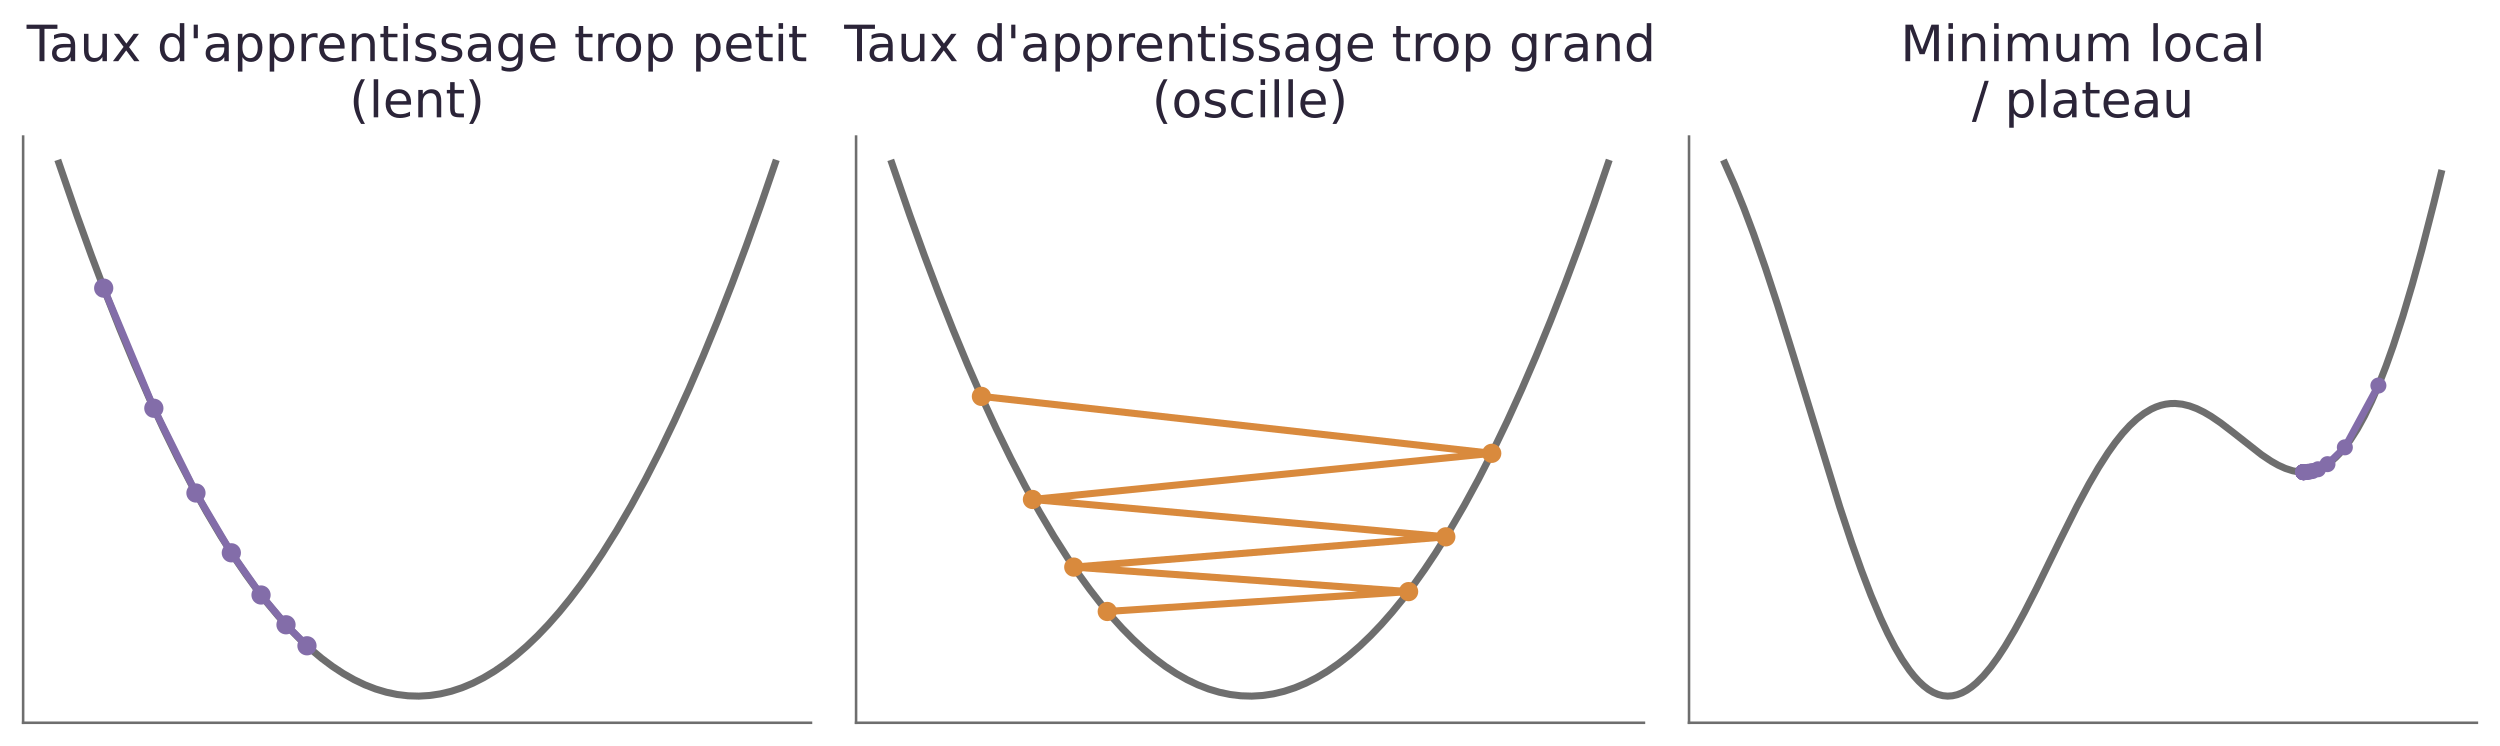
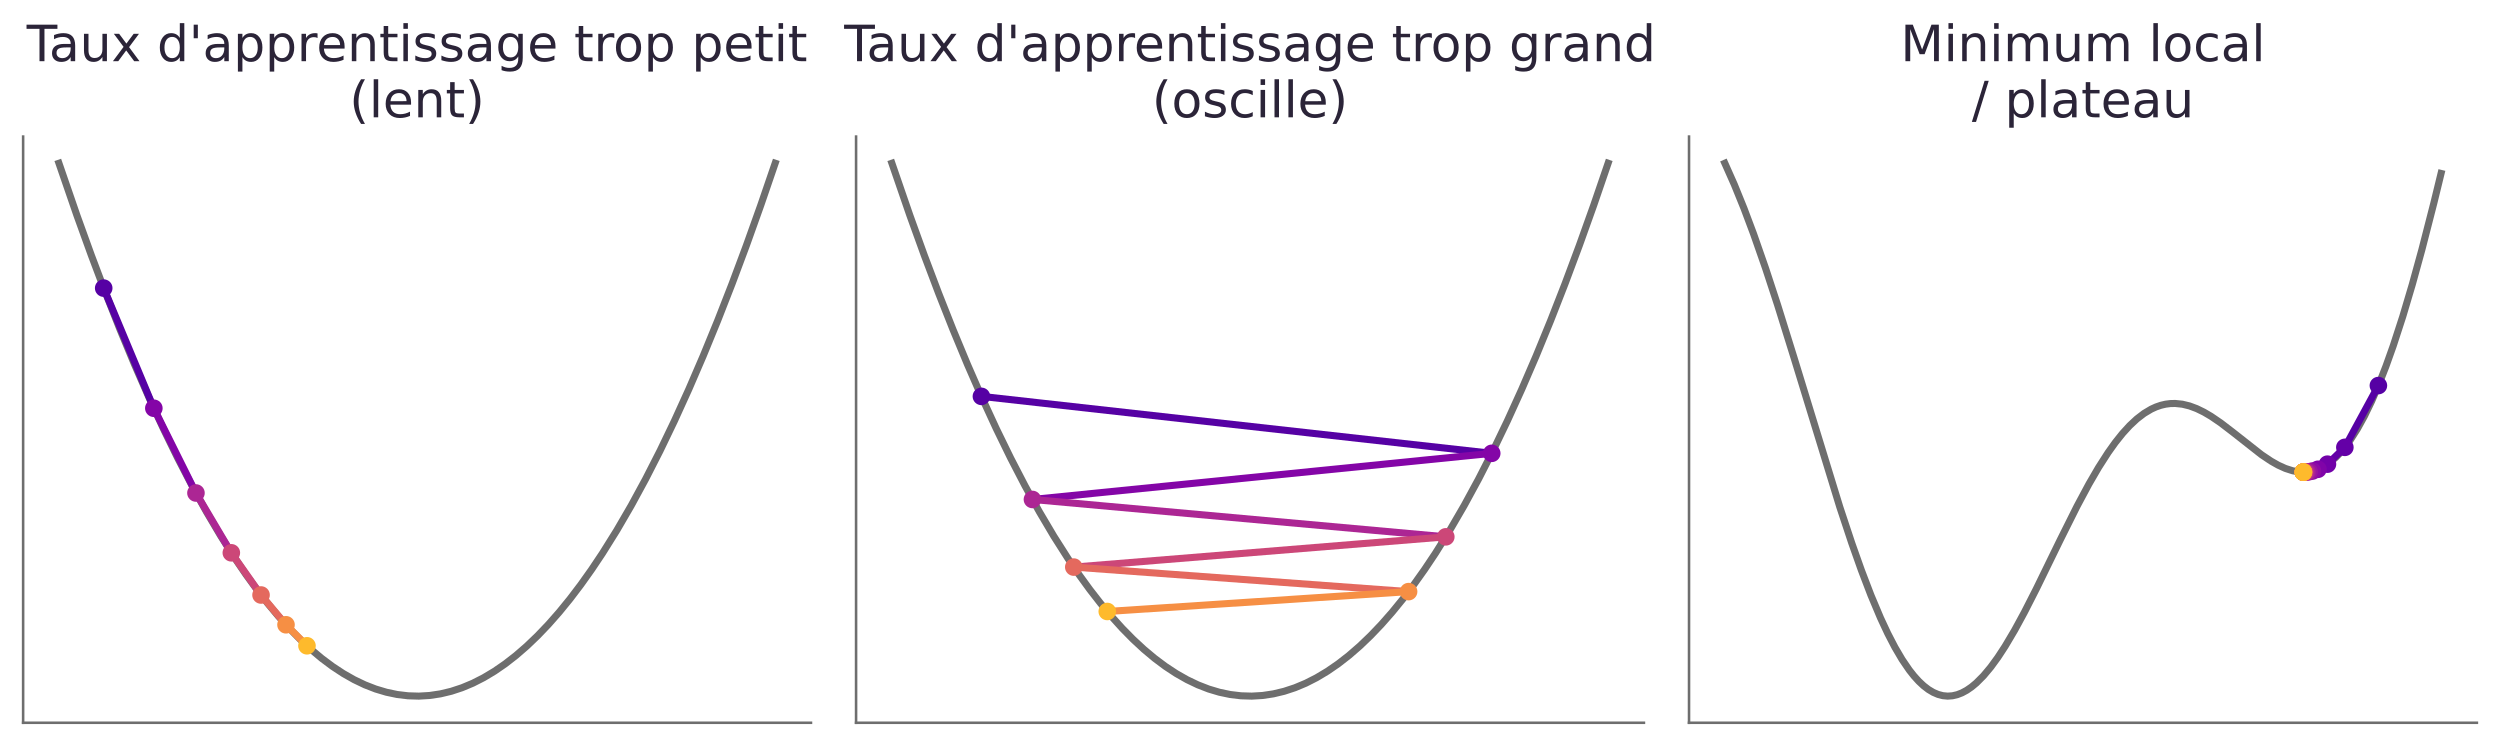
<svg xmlns="http://www.w3.org/2000/svg" xmlns:xlink="http://www.w3.org/1999/xlink" width="778.32pt" height="232.218pt" viewBox="0 0 778.32 232.218" version="1.1">
  <defs>
    <style type="text/css">*{stroke-linejoin: round; stroke-linecap: butt}</style>
  </defs>
  <g id="figure_1">
    <g id="patch_1">
      <path d="M 0 232.218  L 778.32 232.218  L 778.32 0  L 0 0  L 0 232.218  z " style="fill: none" />
    </g>
    <g id="axes_1">
      <g id="patch_2">
        <path d="M 7.2 225.018  L 252.48 225.018  L 252.48 42.522  L 7.2 42.522  L 7.2 225.018  z " style="fill: none" />
      </g>
      <g id="matplotlib.axis_1" />
      <g id="matplotlib.axis_2" />
      <g id="line2d_1">
-         <path d="M 18.349 50.817  L 23.952 67.073  L 28.434 79.474  L 32.916 91.339  L 37.398 102.667  L 41.88 113.459  L 46.362 123.715  L 50.844 133.435  L 55.326 142.618  L 59.808 151.266  L 64.29 159.377  L 68.772 166.951  L 73.254 173.99  L 76.616 178.917  L 79.977 183.542  L 83.339 187.865  L 86.7 191.887  L 90.062 195.608  L 93.423 199.026  L 96.785 202.143  L 100.146 204.959  L 103.508 207.472  L 106.87 209.684  L 110.231 211.595  L 113.593 213.204  L 116.954 214.511  L 120.316 215.516  L 123.677 216.22  L 127.039 216.622  L 130.4 216.723  L 133.762 216.522  L 137.123 216.019  L 140.485 215.215  L 143.846 214.109  L 147.208 212.701  L 150.569 210.992  L 153.931 208.981  L 157.293 206.668  L 160.654 204.054  L 164.016 201.138  L 167.377 197.92  L 170.739 194.401  L 174.1 190.58  L 177.462 186.458  L 180.823 182.034  L 184.185 177.308  L 187.546 172.28  L 192.028 165.108  L 196.51 157.399  L 200.992 149.154  L 205.475 140.373  L 209.957 131.055  L 214.439 121.202  L 218.921 110.812  L 223.403 99.885  L 227.885 88.423  L 232.367 76.424  L 236.849 63.889  L 241.331 50.817  L 241.331 50.817  " clip-path="url(#p9dd6d6a7c1)" style="fill: none; stroke: #6e6e6e; stroke-width: 2.2; stroke-linecap: square" />
+         <path d="M 18.349 50.817  L 23.952 67.073  L 28.434 79.474  L 32.916 91.339  L 37.398 102.667  L 41.88 113.459  L 46.362 123.715  L 50.844 133.435  L 55.326 142.618  L 59.808 151.266  L 64.29 159.377  L 68.772 166.951  L 73.254 173.99  L 76.616 178.917  L 79.977 183.542  L 83.339 187.865  L 86.7 191.887  L 90.062 195.608  L 93.423 199.026  L 96.785 202.143  L 100.146 204.959  L 103.508 207.472  L 106.87 209.684  L 110.231 211.595  L 113.593 213.204  L 116.954 214.511  L 120.316 215.516  L 123.677 216.22  L 127.039 216.622  L 130.4 216.723  L 133.762 216.522  L 137.123 216.019  L 140.485 215.215  L 143.846 214.109  L 147.208 212.701  L 150.569 210.992  L 153.931 208.981  L 157.293 206.668  L 160.654 204.054  L 164.016 201.138  L 167.377 197.92  L 170.739 194.401  L 174.1 190.58  L 177.462 186.458  L 180.823 182.034  L 184.185 177.308  L 187.546 172.28  L 192.028 165.108  L 196.51 157.399  L 200.992 149.154  L 205.475 140.373  L 209.957 131.055  L 214.439 121.202  L 218.921 110.812  L 223.403 99.885  L 227.885 88.423  L 232.367 76.424  L 236.849 63.889  L 241.331 50.817  L 241.331 50.817  " clip-path="url(#p90be22c184)" style="fill: none; stroke: #6e6e6e; stroke-width: 2.2; stroke-linecap: square" />
      </g>
      <g id="line2d_2">
-         <path d="M 32.285 89.702  L 47.894 127.099  L 61.006 153.485  L 72.019 172.104  L 81.27 185.241  L 89.042 194.51  L 95.569 201.051  " clip-path="url(#p9dd6d6a7c1)" style="fill: none; stroke: #836da9; stroke-width: 2.2; stroke-linecap: square" />
-         <defs>
-           <path id="m2c1626d33d" d="M 0 2.5  C 0.663 2.5 1.299 2.237 1.768 1.768  C 2.237 1.299 2.5 0.663 2.5 0  C 2.5 -0.663 2.237 -1.299 1.768 -1.768  C 1.299 -2.237 0.663 -2.5 0 -2.5  C -0.663 -2.5 -1.299 -2.237 -1.768 -1.768  C -2.237 -1.299 -2.5 -0.663 -2.5 0  C -2.5 0.663 -2.237 1.299 -1.768 1.768  C -1.299 2.237 -0.663 2.5 0 2.5  z " style="stroke: #836da9" />
-         </defs>
-         <g clip-path="url(#p9dd6d6a7c1)">
-           <use xlink:href="#m2c1626d33d" x="32.285" y="89.702" style="fill: #836da9; stroke: #836da9" />
-           <use xlink:href="#m2c1626d33d" x="47.894" y="127.099" style="fill: #836da9; stroke: #836da9" />
-           <use xlink:href="#m2c1626d33d" x="61.006" y="153.485" style="fill: #836da9; stroke: #836da9" />
-           <use xlink:href="#m2c1626d33d" x="72.019" y="172.104" style="fill: #836da9; stroke: #836da9" />
-           <use xlink:href="#m2c1626d33d" x="81.27" y="185.241" style="fill: #836da9; stroke: #836da9" />
-           <use xlink:href="#m2c1626d33d" x="89.042" y="194.51" style="fill: #836da9; stroke: #836da9" />
-           <use xlink:href="#m2c1626d33d" x="95.569" y="201.051" style="fill: #836da9; stroke: #836da9" />
-         </g>
+         <path d="M 32.285 89.702  L 47.894 127.099  " clip-path="url(#p90be22c184)" style="fill: none; stroke: #5601a4; stroke-width: 2.2; stroke-linecap: square" />
+       </g>
+       <g id="line2d_3">
+         <path d="M 47.894 127.099  L 61.006 153.485  " clip-path="url(#p90be22c184)" style="fill: none; stroke: #8405a7; stroke-width: 2.2; stroke-linecap: square" />
+       </g>
+       <g id="line2d_4">
+         <path d="M 61.006 153.485  L 72.019 172.104  " clip-path="url(#p90be22c184)" style="fill: none; stroke: #ac2694; stroke-width: 2.2; stroke-linecap: square" />
+       </g>
+       <g id="line2d_5">
+         <path d="M 72.019 172.104  L 81.27 185.241  " clip-path="url(#p90be22c184)" style="fill: none; stroke: #cc4778; stroke-width: 2.2; stroke-linecap: square" />
+       </g>
+       <g id="line2d_6">
+         <path d="M 81.27 185.241  L 89.042 194.51  " clip-path="url(#p90be22c184)" style="fill: none; stroke: #e4695e; stroke-width: 2.2; stroke-linecap: square" />
+       </g>
+       <g id="line2d_7">
+         <path d="M 89.042 194.51  L 95.569 201.051  " clip-path="url(#p90be22c184)" style="fill: none; stroke: #f68f44; stroke-width: 2.2; stroke-linecap: square" />
      </g>
      <g id="patch_3">
        <path d="M 7.2 225.018  L 7.2 42.522  " style="fill: none; stroke: #6e6e6e; stroke-width: 0.8; stroke-linejoin: miter; stroke-linecap: square" />
      </g>
      <g id="patch_4">
        <path d="M 7.2 225.018  L 252.48 225.018  " style="fill: none; stroke: #6e6e6e; stroke-width: 0.8; stroke-linejoin: miter; stroke-linecap: square" />
+       </g>
+       <g id="PathCollection_1">
+         <defs>
+           <path id="C0_0_b97ccea2ad" d="M 0 2.739  C 0.726 2.739 1.423 2.45 1.936 1.936  C 2.45 1.423 2.739 0.726 2.739 -0  C 2.739 -0.726 2.45 -1.423 1.936 -1.936  C 1.423 -2.45 0.726 -2.739 0 -2.739  C -0.726 -2.739 -1.423 -2.45 -1.936 -1.936  C -2.45 -1.423 -2.739 -0.726 -2.739 0  C -2.739 0.726 -2.45 1.423 -1.936 1.936  C -1.423 2.45 -0.726 2.739 0 2.739  z " />
+         </defs>
+         <g clip-path="url(#p90be22c184)">
+           <use xlink:href="#C0_0_b97ccea2ad" x="32.285" y="89.702" style="fill: #5601a4" />
+         </g>
+         <g clip-path="url(#p90be22c184)">
+           <use xlink:href="#C0_0_b97ccea2ad" x="47.894" y="127.099" style="fill: #8405a7" />
+         </g>
+         <g clip-path="url(#p90be22c184)">
+           <use xlink:href="#C0_0_b97ccea2ad" x="61.006" y="153.485" style="fill: #ac2694" />
+         </g>
+         <g clip-path="url(#p90be22c184)">
+           <use xlink:href="#C0_0_b97ccea2ad" x="72.019" y="172.104" style="fill: #cc4778" />
+         </g>
+         <g clip-path="url(#p90be22c184)">
+           <use xlink:href="#C0_0_b97ccea2ad" x="81.27" y="185.241" style="fill: #e4695e" />
+         </g>
+         <g clip-path="url(#p90be22c184)">
+           <use xlink:href="#C0_0_b97ccea2ad" x="89.042" y="194.51" style="fill: #f68f44" />
+         </g>
+         <g clip-path="url(#p90be22c184)">
+           <use xlink:href="#C0_0_b97ccea2ad" x="95.569" y="201.051" style="fill: #feba2c" />
+         </g>
      </g>
      <g id="text_1">
        <g style="fill: #2b2438" transform="translate(8.303813 19.05356) scale(0.156 -0.156)">
          <defs>
            <path id="DejaVuSans-54" d="M -19 4666  L 3928 4666  L 3928 4134  L 2272 4134  L 2272 0  L 1638 0  L 1638 4134  L -19 4134  L -19 4666  z " transform="scale(0.015625)" />
            <path id="DejaVuSans-61" d="M 2194 1759  Q 1497 1759 1228 1600  Q 959 1441 959 1056  Q 959 750 1161 570  Q 1363 391 1709 391  Q 2188 391 2477 730  Q 2766 1069 2766 1631  L 2766 1759  L 2194 1759  z M 3341 1997  L 3341 0  L 2766 0  L 2766 531  Q 2569 213 2275 61  Q 1981 -91 1556 -91  Q 1019 -91 701 211  Q 384 513 384 1019  Q 384 1609 779 1909  Q 1175 2209 1959 2209  L 2766 2209  L 2766 2266  Q 2766 2663 2505 2880  Q 2244 3097 1772 3097  Q 1472 3097 1187 3025  Q 903 2953 641 2809  L 641 3341  Q 956 3463 1253 3523  Q 1550 3584 1831 3584  Q 2591 3584 2966 3190  Q 3341 2797 3341 1997  z " transform="scale(0.015625)" />
            <path id="DejaVuSans-75" d="M 544 1381  L 544 3500  L 1119 3500  L 1119 1403  Q 1119 906 1312 657  Q 1506 409 1894 409  Q 2359 409 2629 706  Q 2900 1003 2900 1516  L 2900 3500  L 3475 3500  L 3475 0  L 2900 0  L 2900 538  Q 2691 219 2414 64  Q 2138 -91 1772 -91  Q 1169 -91 856 284  Q 544 659 544 1381  z M 1991 3584  L 1991 3584  z " transform="scale(0.015625)" />
            <path id="DejaVuSans-78" d="M 3513 3500  L 2247 1797  L 3578 0  L 2900 0  L 1881 1375  L 863 0  L 184 0  L 1544 1831  L 300 3500  L 978 3500  L 1906 2253  L 2834 3500  L 3513 3500  z " transform="scale(0.015625)" />
            <path id="DejaVuSans-20" transform="scale(0.015625)" />
            <path id="DejaVuSans-64" d="M 2906 2969  L 2906 4863  L 3481 4863  L 3481 0  L 2906 0  L 2906 525  Q 2725 213 2448 61  Q 2172 -91 1784 -91  Q 1150 -91 751 415  Q 353 922 353 1747  Q 353 2572 751 3078  Q 1150 3584 1784 3584  Q 2172 3584 2448 3432  Q 2725 3281 2906 2969  z M 947 1747  Q 947 1113 1208 752  Q 1469 391 1925 391  Q 2381 391 2643 752  Q 2906 1113 2906 1747  Q 2906 2381 2643 2742  Q 2381 3103 1925 3103  Q 1469 3103 1208 2742  Q 947 2381 947 1747  z " transform="scale(0.015625)" />
            <path id="DejaVuSans-27" d="M 1147 4666  L 1147 2931  L 616 2931  L 616 4666  L 1147 4666  z " transform="scale(0.015625)" />
            <path id="DejaVuSans-70" d="M 1159 525  L 1159 -1331  L 581 -1331  L 581 3500  L 1159 3500  L 1159 2969  Q 1341 3281 1617 3432  Q 1894 3584 2278 3584  Q 2916 3584 3314 3078  Q 3713 2572 3713 1747  Q 3713 922 3314 415  Q 2916 -91 2278 -91  Q 1894 -91 1617 61  Q 1341 213 1159 525  z M 3116 1747  Q 3116 2381 2855 2742  Q 2594 3103 2138 3103  Q 1681 3103 1420 2742  Q 1159 2381 1159 1747  Q 1159 1113 1420 752  Q 1681 391 2138 391  Q 2594 391 2855 752  Q 3116 1113 3116 1747  z " transform="scale(0.015625)" />
            <path id="DejaVuSans-72" d="M 2631 2963  Q 2534 3019 2420 3045  Q 2306 3072 2169 3072  Q 1681 3072 1420 2755  Q 1159 2438 1159 1844  L 1159 0  L 581 0  L 581 3500  L 1159 3500  L 1159 2956  Q 1341 3275 1631 3429  Q 1922 3584 2338 3584  Q 2397 3584 2469 3576  Q 2541 3569 2628 3553  L 2631 2963  z " transform="scale(0.015625)" />
            <path id="DejaVuSans-65" d="M 3597 1894  L 3597 1613  L 953 1613  Q 991 1019 1311 708  Q 1631 397 2203 397  Q 2534 397 2845 478  Q 3156 559 3463 722  L 3463 178  Q 3153 47 2828 -22  Q 2503 -91 2169 -91  Q 1331 -91 842 396  Q 353 884 353 1716  Q 353 2575 817 3079  Q 1281 3584 2069 3584  Q 2775 3584 3186 3129  Q 3597 2675 3597 1894  z M 3022 2063  Q 3016 2534 2758 2815  Q 2500 3097 2075 3097  Q 1594 3097 1305 2825  Q 1016 2553 972 2059  L 3022 2063  z " transform="scale(0.015625)" />
            <path id="DejaVuSans-6e" d="M 3513 2113  L 3513 0  L 2938 0  L 2938 2094  Q 2938 2591 2744 2837  Q 2550 3084 2163 3084  Q 1697 3084 1428 2787  Q 1159 2491 1159 1978  L 1159 0  L 581 0  L 581 3500  L 1159 3500  L 1159 2956  Q 1366 3272 1645 3428  Q 1925 3584 2291 3584  Q 2894 3584 3203 3211  Q 3513 2838 3513 2113  z " transform="scale(0.015625)" />
            <path id="DejaVuSans-74" d="M 1172 4494  L 1172 3500  L 2356 3500  L 2356 3053  L 1172 3053  L 1172 1153  Q 1172 725 1289 603  Q 1406 481 1766 481  L 2356 481  L 2356 0  L 1766 0  Q 1100 0 847 248  Q 594 497 594 1153  L 594 3053  L 172 3053  L 172 3500  L 594 3500  L 594 4494  L 1172 4494  z " transform="scale(0.015625)" />
            <path id="DejaVuSans-69" d="M 603 3500  L 1178 3500  L 1178 0  L 603 0  L 603 3500  z M 603 4863  L 1178 4863  L 1178 4134  L 603 4134  L 603 4863  z " transform="scale(0.015625)" />
            <path id="DejaVuSans-73" d="M 2834 3397  L 2834 2853  Q 2591 2978 2328 3040  Q 2066 3103 1784 3103  Q 1356 3103 1142 2972  Q 928 2841 928 2578  Q 928 2378 1081 2264  Q 1234 2150 1697 2047  L 1894 2003  Q 2506 1872 2764 1633  Q 3022 1394 3022 966  Q 3022 478 2636 193  Q 2250 -91 1575 -91  Q 1294 -91 989 -36  Q 684 19 347 128  L 347 722  Q 666 556 975 473  Q 1284 391 1588 391  Q 1994 391 2212 530  Q 2431 669 2431 922  Q 2431 1156 2273 1281  Q 2116 1406 1581 1522  L 1381 1569  Q 847 1681 609 1914  Q 372 2147 372 2553  Q 372 3047 722 3315  Q 1072 3584 1716 3584  Q 2034 3584 2315 3537  Q 2597 3491 2834 3397  z " transform="scale(0.015625)" />
            <path id="DejaVuSans-67" d="M 2906 1791  Q 2906 2416 2648 2759  Q 2391 3103 1925 3103  Q 1463 3103 1205 2759  Q 947 2416 947 1791  Q 947 1169 1205 825  Q 1463 481 1925 481  Q 2391 481 2648 825  Q 2906 1169 2906 1791  z M 3481 434  Q 3481 -459 3084 -895  Q 2688 -1331 1869 -1331  Q 1566 -1331 1297 -1286  Q 1028 -1241 775 -1147  L 775 -588  Q 1028 -725 1275 -790  Q 1522 -856 1778 -856  Q 2344 -856 2625 -561  Q 2906 -266 2906 331  L 2906 616  Q 2728 306 2450 153  Q 2172 0 1784 0  Q 1141 0 747 490  Q 353 981 353 1791  Q 353 2603 747 3093  Q 1141 3584 1784 3584  Q 2172 3584 2450 3431  Q 2728 3278 2906 2969  L 2906 3500  L 3481 3500  L 3481 434  z " transform="scale(0.015625)" />
            <path id="DejaVuSans-6f" d="M 1959 3097  Q 1497 3097 1228 2736  Q 959 2375 959 1747  Q 959 1119 1226 758  Q 1494 397 1959 397  Q 2419 397 2687 759  Q 2956 1122 2956 1747  Q 2956 2369 2687 2733  Q 2419 3097 1959 3097  z M 1959 3584  Q 2709 3584 3137 3096  Q 3566 2609 3566 1747  Q 3566 888 3137 398  Q 2709 -91 1959 -91  Q 1206 -91 779 398  Q 353 888 353 1747  Q 353 2609 779 3096  Q 1206 3584 1959 3584  z " transform="scale(0.015625)" />
          </defs>
          <use xlink:href="#DejaVuSans-54" />
          <use xlink:href="#DejaVuSans-61" transform="translate(44.58398 0)" />
          <use xlink:href="#DejaVuSans-75" transform="translate(105.8633 0)" />
          <use xlink:href="#DejaVuSans-78" transform="translate(169.2422 0)" />
          <use xlink:href="#DejaVuSans-20" transform="translate(228.4219 0)" />
          <use xlink:href="#DejaVuSans-64" transform="translate(260.209 0)" />
          <use xlink:href="#DejaVuSans-27" transform="translate(323.6855 0)" />
          <use xlink:href="#DejaVuSans-61" transform="translate(351.1758 0)" />
          <use xlink:href="#DejaVuSans-70" transform="translate(412.4551 0)" />
          <use xlink:href="#DejaVuSans-70" transform="translate(475.9316 0)" />
          <use xlink:href="#DejaVuSans-72" transform="translate(539.4082 0)" />
          <use xlink:href="#DejaVuSans-65" transform="translate(578.2715 0)" />
          <use xlink:href="#DejaVuSans-6e" transform="translate(639.7949 0)" />
          <use xlink:href="#DejaVuSans-74" transform="translate(703.1738 0)" />
          <use xlink:href="#DejaVuSans-69" transform="translate(742.3828 0)" />
          <use xlink:href="#DejaVuSans-73" transform="translate(770.166 0)" />
          <use xlink:href="#DejaVuSans-73" transform="translate(822.2656 0)" />
          <use xlink:href="#DejaVuSans-61" transform="translate(874.3652 0)" />
          <use xlink:href="#DejaVuSans-67" transform="translate(935.6445 0)" />
          <use xlink:href="#DejaVuSans-65" transform="translate(999.1211 0)" />
          <use xlink:href="#DejaVuSans-20" transform="translate(1060.645 0)" />
          <use xlink:href="#DejaVuSans-74" transform="translate(1092.432 0)" />
          <use xlink:href="#DejaVuSans-72" transform="translate(1131.641 0)" />
          <use xlink:href="#DejaVuSans-6f" transform="translate(1170.504 0)" />
          <use xlink:href="#DejaVuSans-70" transform="translate(1231.686 0)" />
          <use xlink:href="#DejaVuSans-20" transform="translate(1295.162 0)" />
          <use xlink:href="#DejaVuSans-70" transform="translate(1326.949 0)" />
          <use xlink:href="#DejaVuSans-65" transform="translate(1390.426 0)" />
          <use xlink:href="#DejaVuSans-74" transform="translate(1451.949 0)" />
          <use xlink:href="#DejaVuSans-69" transform="translate(1491.158 0)" />
          <use xlink:href="#DejaVuSans-74" transform="translate(1518.941 0)" />
        </g>
        <g style="fill: #2b2438" transform="translate(108.7861 36.52215) scale(0.156 -0.156)">
          <defs>
            <path id="DejaVuSans-28" d="M 1984 4856  Q 1566 4138 1362 3434  Q 1159 2731 1159 2009  Q 1159 1288 1364 580  Q 1569 -128 1984 -844  L 1484 -844  Q 1016 -109 783 600  Q 550 1309 550 2009  Q 550 2706 781 3412  Q 1013 4119 1484 4856  L 1984 4856  z " transform="scale(0.015625)" />
            <path id="DejaVuSans-6c" d="M 603 4863  L 1178 4863  L 1178 0  L 603 0  L 603 4863  z " transform="scale(0.015625)" />
            <path id="DejaVuSans-29" d="M 513 4856  L 1013 4856  Q 1481 4119 1714 3412  Q 1947 2706 1947 2009  Q 1947 1309 1714 600  Q 1481 -109 1013 -844  L 513 -844  Q 928 -128 1133 580  Q 1338 1288 1338 2009  Q 1338 2731 1133 3434  Q 928 4138 513 4856  z " transform="scale(0.015625)" />
          </defs>
          <use xlink:href="#DejaVuSans-28" />
          <use xlink:href="#DejaVuSans-6c" transform="translate(39.01367 0)" />
          <use xlink:href="#DejaVuSans-65" transform="translate(66.79688 0)" />
          <use xlink:href="#DejaVuSans-6e" transform="translate(128.3203 0)" />
          <use xlink:href="#DejaVuSans-74" transform="translate(191.6992 0)" />
          <use xlink:href="#DejaVuSans-29" transform="translate(230.9082 0)" />
        </g>
      </g>
    </g>
    <g id="axes_2">
      <g id="patch_5">
        <path d="M 266.52 225.018  L 511.8 225.018  L 511.8 42.522  L 266.52 42.522  L 266.52 225.018  z " style="fill: none" />
      </g>
      <g id="matplotlib.axis_3" />
      <g id="matplotlib.axis_4" />
-       <g id="line2d_3">
-         <path d="M 277.669 50.817  L 283.272 67.073  L 287.754 79.474  L 292.236 91.339  L 296.718 102.667  L 301.2 113.459  L 305.682 123.715  L 310.164 133.435  L 314.646 142.618  L 319.128 151.266  L 323.61 159.377  L 328.092 166.951  L 332.574 173.99  L 335.936 178.917  L 339.297 183.542  L 342.659 187.865  L 346.02 191.887  L 349.382 195.608  L 352.743 199.026  L 356.105 202.143  L 359.466 204.959  L 362.828 207.472  L 366.19 209.684  L 369.551 211.595  L 372.913 213.204  L 376.274 214.511  L 379.636 215.516  L 382.997 216.22  L 386.359 216.622  L 389.72 216.723  L 393.082 216.522  L 396.443 216.019  L 399.805 215.215  L 403.166 214.109  L 406.528 212.701  L 409.889 210.992  L 413.251 208.981  L 416.613 206.668  L 419.974 204.054  L 423.336 201.138  L 426.697 197.92  L 430.059 194.401  L 433.42 190.58  L 436.782 186.458  L 440.143 182.034  L 443.505 177.308  L 446.866 172.28  L 451.348 165.108  L 455.83 157.399  L 460.312 149.154  L 464.795 140.373  L 469.277 131.055  L 473.759 121.202  L 478.241 110.812  L 482.723 99.885  L 487.205 88.423  L 491.687 76.424  L 496.169 63.889  L 500.651 50.817  L 500.651 50.817  " clip-path="url(#pea53fa77f0)" style="fill: none; stroke: #6e6e6e; stroke-width: 2.2; stroke-linecap: square" />
-       </g>
-       <g id="line2d_4">
-         <path d="M 305.542 123.403  L 464.416 141.134  L 321.429 155.497  L 450.118 167.131  L 334.298 176.554  L 438.536 184.187  L 344.722 190.37  " clip-path="url(#pea53fa77f0)" style="fill: none; stroke: #d98a3d; stroke-width: 2.2; stroke-linecap: square" />
-         <defs>
-           <path id="ma408745c16" d="M 0 2.5  C 0.663 2.5 1.299 2.237 1.768 1.768  C 2.237 1.299 2.5 0.663 2.5 0  C 2.5 -0.663 2.237 -1.299 1.768 -1.768  C 1.299 -2.237 0.663 -2.5 0 -2.5  C -0.663 -2.5 -1.299 -2.237 -1.768 -1.768  C -2.237 -1.299 -2.5 -0.663 -2.5 0  C -2.5 0.663 -2.237 1.299 -1.768 1.768  C -1.299 2.237 -0.663 2.5 0 2.5  z " style="stroke: #d98a3d" />
-         </defs>
-         <g clip-path="url(#pea53fa77f0)">
-           <use xlink:href="#ma408745c16" x="305.542" y="123.403" style="fill: #d98a3d; stroke: #d98a3d" />
-           <use xlink:href="#ma408745c16" x="464.416" y="141.134" style="fill: #d98a3d; stroke: #d98a3d" />
-           <use xlink:href="#ma408745c16" x="321.429" y="155.497" style="fill: #d98a3d; stroke: #d98a3d" />
-           <use xlink:href="#ma408745c16" x="450.118" y="167.131" style="fill: #d98a3d; stroke: #d98a3d" />
-           <use xlink:href="#ma408745c16" x="334.298" y="176.554" style="fill: #d98a3d; stroke: #d98a3d" />
-           <use xlink:href="#ma408745c16" x="438.536" y="184.187" style="fill: #d98a3d; stroke: #d98a3d" />
-           <use xlink:href="#ma408745c16" x="344.722" y="190.37" style="fill: #d98a3d; stroke: #d98a3d" />
-         </g>
+       <g id="line2d_8">
+         <path d="M 277.669 50.817  L 283.272 67.073  L 287.754 79.474  L 292.236 91.339  L 296.718 102.667  L 301.2 113.459  L 305.682 123.715  L 310.164 133.435  L 314.646 142.618  L 319.128 151.266  L 323.61 159.377  L 328.092 166.951  L 332.574 173.99  L 335.936 178.917  L 339.297 183.542  L 342.659 187.865  L 346.02 191.887  L 349.382 195.608  L 352.743 199.026  L 356.105 202.143  L 359.466 204.959  L 362.828 207.472  L 366.19 209.684  L 369.551 211.595  L 372.913 213.204  L 376.274 214.511  L 379.636 215.516  L 382.997 216.22  L 386.359 216.622  L 389.72 216.723  L 393.082 216.522  L 396.443 216.019  L 399.805 215.215  L 403.166 214.109  L 406.528 212.701  L 409.889 210.992  L 413.251 208.981  L 416.613 206.668  L 419.974 204.054  L 423.336 201.138  L 426.697 197.92  L 430.059 194.401  L 433.42 190.58  L 436.782 186.458  L 440.143 182.034  L 443.505 177.308  L 446.866 172.28  L 451.348 165.108  L 455.83 157.399  L 460.312 149.154  L 464.795 140.373  L 469.277 131.055  L 473.759 121.202  L 478.241 110.812  L 482.723 99.885  L 487.205 88.423  L 491.687 76.424  L 496.169 63.889  L 500.651 50.817  L 500.651 50.817  " clip-path="url(#pb358c939ed)" style="fill: none; stroke: #6e6e6e; stroke-width: 2.2; stroke-linecap: square" />
+       </g>
+       <g id="line2d_9">
+         <path d="M 305.542 123.403  L 464.416 141.134  " clip-path="url(#pb358c939ed)" style="fill: none; stroke: #5601a4; stroke-width: 2.2; stroke-linecap: square" />
+       </g>
+       <g id="line2d_10">
+         <path d="M 464.416 141.134  L 321.429 155.497  " clip-path="url(#pb358c939ed)" style="fill: none; stroke: #8405a7; stroke-width: 2.2; stroke-linecap: square" />
+       </g>
+       <g id="line2d_11">
+         <path d="M 321.429 155.497  L 450.118 167.131  " clip-path="url(#pb358c939ed)" style="fill: none; stroke: #ac2694; stroke-width: 2.2; stroke-linecap: square" />
+       </g>
+       <g id="line2d_12">
+         <path d="M 450.118 167.131  L 334.298 176.554  " clip-path="url(#pb358c939ed)" style="fill: none; stroke: #cc4778; stroke-width: 2.2; stroke-linecap: square" />
+       </g>
+       <g id="line2d_13">
+         <path d="M 334.298 176.554  L 438.536 184.187  " clip-path="url(#pb358c939ed)" style="fill: none; stroke: #e4695e; stroke-width: 2.2; stroke-linecap: square" />
+       </g>
+       <g id="line2d_14">
+         <path d="M 438.536 184.187  L 344.722 190.37  " clip-path="url(#pb358c939ed)" style="fill: none; stroke: #f68f44; stroke-width: 2.2; stroke-linecap: square" />
      </g>
      <g id="patch_6">
        <path d="M 266.52 225.018  L 266.52 42.522  " style="fill: none; stroke: #6e6e6e; stroke-width: 0.8; stroke-linejoin: miter; stroke-linecap: square" />
      </g>
      <g id="patch_7">
        <path d="M 266.52 225.018  L 511.8 225.018  " style="fill: none; stroke: #6e6e6e; stroke-width: 0.8; stroke-linejoin: miter; stroke-linecap: square" />
+       </g>
+       <g id="PathCollection_2">
+         <defs>
+           <path id="C1_0_75aa339c83" d="M 0 2.739  C 0.726 2.739 1.423 2.45 1.936 1.936  C 2.45 1.423 2.739 0.726 2.739 -0  C 2.739 -0.726 2.45 -1.423 1.936 -1.936  C 1.423 -2.45 0.726 -2.739 0 -2.739  C -0.726 -2.739 -1.423 -2.45 -1.936 -1.936  C -2.45 -1.423 -2.739 -0.726 -2.739 0  C -2.739 0.726 -2.45 1.423 -1.936 1.936  C -1.423 2.45 -0.726 2.739 0 2.739  z " />
+         </defs>
+         <g clip-path="url(#pb358c939ed)">
+           <use xlink:href="#C1_0_75aa339c83" x="305.542" y="123.403" style="fill: #5601a4" />
+         </g>
+         <g clip-path="url(#pb358c939ed)">
+           <use xlink:href="#C1_0_75aa339c83" x="464.416" y="141.134" style="fill: #8405a7" />
+         </g>
+         <g clip-path="url(#pb358c939ed)">
+           <use xlink:href="#C1_0_75aa339c83" x="321.429" y="155.497" style="fill: #ac2694" />
+         </g>
+         <g clip-path="url(#pb358c939ed)">
+           <use xlink:href="#C1_0_75aa339c83" x="450.118" y="167.131" style="fill: #cc4778" />
+         </g>
+         <g clip-path="url(#pb358c939ed)">
+           <use xlink:href="#C1_0_75aa339c83" x="334.298" y="176.554" style="fill: #e4695e" />
+         </g>
+         <g clip-path="url(#pb358c939ed)">
+           <use xlink:href="#C1_0_75aa339c83" x="438.536" y="184.187" style="fill: #f68f44" />
+         </g>
+         <g clip-path="url(#pb358c939ed)">
+           <use xlink:href="#C1_0_75aa339c83" x="344.722" y="190.37" style="fill: #feba2c" />
+         </g>
      </g>
      <g id="text_2">
        <g style="fill: #2b2438" transform="translate(262.8244 19.05356) scale(0.156 -0.156)">
          <use xlink:href="#DejaVuSans-54" />
          <use xlink:href="#DejaVuSans-61" transform="translate(44.58398 0)" />
          <use xlink:href="#DejaVuSans-75" transform="translate(105.8633 0)" />
          <use xlink:href="#DejaVuSans-78" transform="translate(169.2422 0)" />
          <use xlink:href="#DejaVuSans-20" transform="translate(228.4219 0)" />
          <use xlink:href="#DejaVuSans-64" transform="translate(260.209 0)" />
          <use xlink:href="#DejaVuSans-27" transform="translate(323.6855 0)" />
          <use xlink:href="#DejaVuSans-61" transform="translate(351.1758 0)" />
          <use xlink:href="#DejaVuSans-70" transform="translate(412.4551 0)" />
          <use xlink:href="#DejaVuSans-70" transform="translate(475.9316 0)" />
          <use xlink:href="#DejaVuSans-72" transform="translate(539.4082 0)" />
          <use xlink:href="#DejaVuSans-65" transform="translate(578.2715 0)" />
          <use xlink:href="#DejaVuSans-6e" transform="translate(639.7949 0)" />
          <use xlink:href="#DejaVuSans-74" transform="translate(703.1738 0)" />
          <use xlink:href="#DejaVuSans-69" transform="translate(742.3828 0)" />
          <use xlink:href="#DejaVuSans-73" transform="translate(770.166 0)" />
          <use xlink:href="#DejaVuSans-73" transform="translate(822.2656 0)" />
          <use xlink:href="#DejaVuSans-61" transform="translate(874.3652 0)" />
          <use xlink:href="#DejaVuSans-67" transform="translate(935.6445 0)" />
          <use xlink:href="#DejaVuSans-65" transform="translate(999.1211 0)" />
          <use xlink:href="#DejaVuSans-20" transform="translate(1060.645 0)" />
          <use xlink:href="#DejaVuSans-74" transform="translate(1092.432 0)" />
          <use xlink:href="#DejaVuSans-72" transform="translate(1131.641 0)" />
          <use xlink:href="#DejaVuSans-6f" transform="translate(1170.504 0)" />
          <use xlink:href="#DejaVuSans-70" transform="translate(1231.686 0)" />
          <use xlink:href="#DejaVuSans-20" transform="translate(1295.162 0)" />
          <use xlink:href="#DejaVuSans-67" transform="translate(1326.949 0)" />
          <use xlink:href="#DejaVuSans-72" transform="translate(1390.426 0)" />
          <use xlink:href="#DejaVuSans-61" transform="translate(1431.539 0)" />
          <use xlink:href="#DejaVuSans-6e" transform="translate(1492.818 0)" />
          <use xlink:href="#DejaVuSans-64" transform="translate(1556.197 0)" />
        </g>
        <g style="fill: #2b2438" transform="translate(358.6486 36.52215) scale(0.156 -0.156)">
          <defs>
            <path id="DejaVuSans-63" d="M 3122 3366  L 3122 2828  Q 2878 2963 2633 3030  Q 2388 3097 2138 3097  Q 1578 3097 1268 2742  Q 959 2388 959 1747  Q 959 1106 1268 751  Q 1578 397 2138 397  Q 2388 397 2633 464  Q 2878 531 3122 666  L 3122 134  Q 2881 22 2623 -34  Q 2366 -91 2075 -91  Q 1284 -91 818 406  Q 353 903 353 1747  Q 353 2603 823 3093  Q 1294 3584 2113 3584  Q 2378 3584 2631 3529  Q 2884 3475 3122 3366  z " transform="scale(0.015625)" />
          </defs>
          <use xlink:href="#DejaVuSans-28" />
          <use xlink:href="#DejaVuSans-6f" transform="translate(39.01367 0)" />
          <use xlink:href="#DejaVuSans-73" transform="translate(100.1953 0)" />
          <use xlink:href="#DejaVuSans-63" transform="translate(152.2949 0)" />
          <use xlink:href="#DejaVuSans-69" transform="translate(207.2754 0)" />
          <use xlink:href="#DejaVuSans-6c" transform="translate(235.0586 0)" />
          <use xlink:href="#DejaVuSans-6c" transform="translate(262.8418 0)" />
          <use xlink:href="#DejaVuSans-65" transform="translate(290.625 0)" />
          <use xlink:href="#DejaVuSans-29" transform="translate(352.1484 0)" />
        </g>
      </g>
    </g>
    <g id="axes_3">
      <g id="patch_8">
        <path d="M 525.84 225.018  L 771.12 225.018  L 771.12 42.522  L 525.84 42.522  L 525.84 225.018  z " style="fill: none" />
      </g>
      <g id="matplotlib.axis_5" />
      <g id="matplotlib.axis_6" />
-       <g id="line2d_5">
-         <path d="M 536.989 50.817  L 539.972 57.536  L 542.955 64.889  L 545.938 72.834  L 549.667 83.511  L 553.396 94.884  L 558.616 111.646  L 572.786 157.873  L 576.514 169.11  L 579.497 177.525  L 582.48 185.321  L 585.463 192.402  L 587.701 197.194  L 589.938 201.507  L 592.175 205.315  L 594.413 208.597  L 595.904 210.483  L 597.396 212.124  L 598.887 213.517  L 600.379 214.659  L 601.87 215.55  L 603.362 216.19  L 604.853 216.58  L 606.345 216.723  L 607.836 216.621  L 609.328 216.279  L 610.819 215.703  L 612.311 214.897  L 613.802 213.869  L 615.294 212.627  L 617.531 210.381  L 619.768 207.707  L 622.006 204.639  L 624.243 201.217  L 627.226 196.179  L 630.209 190.695  L 633.938 183.383  L 641.395 168.1  L 646.616 157.656  L 650.344 150.693  L 653.327 145.56  L 656.31 140.907  L 658.548 137.772  L 660.785 134.968  L 663.022 132.515  L 665.26 130.427  L 667.497 128.713  L 669.734 127.378  L 671.226 126.698  L 672.717 126.184  L 674.209 125.833  L 675.7 125.643  L 677.192 125.609  L 679.429 125.838  L 681.666 126.382  L 683.904 127.215  L 686.141 128.306  L 688.378 129.621  L 691.361 131.654  L 695.09 134.507  L 704.039 141.544  L 707.022 143.546  L 709.259 144.815  L 711.497 145.833  L 713.734 146.553  L 715.225 146.846  L 716.717 146.976  L 718.208 146.931  L 719.7 146.7  L 721.191 146.272  L 722.683 145.639  L 724.174 144.792  L 725.666 143.722  L 727.158 142.423  L 728.649 140.889  L 730.141 139.115  L 731.632 137.096  L 733.869 133.603  L 736.107 129.546  L 738.344 124.924  L 740.581 119.742  L 742.818 114.007  L 745.056 107.734  L 748.039 98.566  L 751.022 88.531  L 754.005 77.701  L 757.734 63.171  L 759.971 53.995  L 759.971 53.995  " clip-path="url(#pf3e0a0dcf6)" style="fill: none; stroke: #6e6e6e; stroke-width: 2.2; stroke-linecap: square" />
-       </g>
-       <g id="line2d_6">
-         <path d="M 740.46 120.037  L 730.018 139.27  L 724.604 144.507  L 721.653 146.099  L 719.938 146.645  L 718.898 146.848  L 718.248 146.927  L 717.836 146.959  L 717.57 146.972  L 717.399 146.978  L 717.287 146.98  L 717.215 146.981  L 717.167 146.982  L 717.136 146.982  L 717.115 146.982  L 717.102 146.982  L 717.093 146.982  L 717.088 146.982  L 717.084 146.982  L 717.081 146.982  L 717.08 146.982  " clip-path="url(#pf3e0a0dcf6)" style="fill: none; stroke: #836da9; stroke-width: 2.2; stroke-linecap: square" />
-         <defs>
-           <path id="m4530205051" d="M 0 2  C 0.53 2 1.039 1.789 1.414 1.414  C 1.789 1.039 2 0.53 2 0  C 2 -0.53 1.789 -1.039 1.414 -1.414  C 1.039 -1.789 0.53 -2 0 -2  C -0.53 -2 -1.039 -1.789 -1.414 -1.414  C -1.789 -1.039 -2 -0.53 -2 0  C -2 0.53 -1.789 1.039 -1.414 1.414  C -1.039 1.789 -0.53 2 0 2  z " style="stroke: #836da9" />
-         </defs>
-         <g clip-path="url(#pf3e0a0dcf6)">
-           <use xlink:href="#m4530205051" x="740.46" y="120.037" style="fill: #836da9; stroke: #836da9" />
-           <use xlink:href="#m4530205051" x="730.018" y="139.27" style="fill: #836da9; stroke: #836da9" />
-           <use xlink:href="#m4530205051" x="724.604" y="144.507" style="fill: #836da9; stroke: #836da9" />
-           <use xlink:href="#m4530205051" x="721.653" y="146.099" style="fill: #836da9; stroke: #836da9" />
-           <use xlink:href="#m4530205051" x="719.938" y="146.645" style="fill: #836da9; stroke: #836da9" />
-           <use xlink:href="#m4530205051" x="718.898" y="146.848" style="fill: #836da9; stroke: #836da9" />
-           <use xlink:href="#m4530205051" x="718.248" y="146.927" style="fill: #836da9; stroke: #836da9" />
-           <use xlink:href="#m4530205051" x="717.836" y="146.959" style="fill: #836da9; stroke: #836da9" />
-           <use xlink:href="#m4530205051" x="717.57" y="146.972" style="fill: #836da9; stroke: #836da9" />
-           <use xlink:href="#m4530205051" x="717.399" y="146.978" style="fill: #836da9; stroke: #836da9" />
-           <use xlink:href="#m4530205051" x="717.287" y="146.98" style="fill: #836da9; stroke: #836da9" />
-           <use xlink:href="#m4530205051" x="717.215" y="146.981" style="fill: #836da9; stroke: #836da9" />
-           <use xlink:href="#m4530205051" x="717.167" y="146.982" style="fill: #836da9; stroke: #836da9" />
-           <use xlink:href="#m4530205051" x="717.136" y="146.982" style="fill: #836da9; stroke: #836da9" />
-           <use xlink:href="#m4530205051" x="717.115" y="146.982" style="fill: #836da9; stroke: #836da9" />
-           <use xlink:href="#m4530205051" x="717.102" y="146.982" style="fill: #836da9; stroke: #836da9" />
-           <use xlink:href="#m4530205051" x="717.093" y="146.982" style="fill: #836da9; stroke: #836da9" />
-           <use xlink:href="#m4530205051" x="717.088" y="146.982" style="fill: #836da9; stroke: #836da9" />
-           <use xlink:href="#m4530205051" x="717.084" y="146.982" style="fill: #836da9; stroke: #836da9" />
-           <use xlink:href="#m4530205051" x="717.081" y="146.982" style="fill: #836da9; stroke: #836da9" />
-           <use xlink:href="#m4530205051" x="717.08" y="146.982" style="fill: #836da9; stroke: #836da9" />
-         </g>
+       <g id="line2d_15">
+         <path d="M 536.989 50.817  L 539.972 57.536  L 542.955 64.889  L 545.938 72.834  L 549.667 83.511  L 553.396 94.884  L 558.616 111.646  L 572.786 157.873  L 576.514 169.11  L 579.497 177.525  L 582.48 185.321  L 585.463 192.402  L 587.701 197.194  L 589.938 201.507  L 592.175 205.315  L 594.413 208.597  L 595.904 210.483  L 597.396 212.124  L 598.887 213.517  L 600.379 214.659  L 601.87 215.55  L 603.362 216.19  L 604.853 216.58  L 606.345 216.723  L 607.836 216.621  L 609.328 216.279  L 610.819 215.703  L 612.311 214.897  L 613.802 213.869  L 615.294 212.627  L 617.531 210.381  L 619.768 207.707  L 622.006 204.639  L 624.243 201.217  L 627.226 196.179  L 630.209 190.695  L 633.938 183.383  L 641.395 168.1  L 646.616 157.656  L 650.344 150.693  L 653.327 145.56  L 656.31 140.907  L 658.548 137.772  L 660.785 134.968  L 663.022 132.515  L 665.26 130.427  L 667.497 128.713  L 669.734 127.378  L 671.226 126.698  L 672.717 126.184  L 674.209 125.833  L 675.7 125.643  L 677.192 125.609  L 679.429 125.838  L 681.666 126.382  L 683.904 127.215  L 686.141 128.306  L 688.378 129.621  L 691.361 131.654  L 695.09 134.507  L 704.039 141.544  L 707.022 143.546  L 709.259 144.815  L 711.497 145.833  L 713.734 146.553  L 715.225 146.846  L 716.717 146.976  L 718.208 146.931  L 719.7 146.7  L 721.191 146.272  L 722.683 145.639  L 724.174 144.792  L 725.666 143.722  L 727.158 142.423  L 728.649 140.889  L 730.141 139.115  L 731.632 137.096  L 733.869 133.603  L 736.107 129.546  L 738.344 124.924  L 740.581 119.742  L 742.818 114.007  L 745.056 107.734  L 748.039 98.566  L 751.022 88.531  L 754.005 77.701  L 757.734 63.171  L 759.971 53.995  L 759.971 53.995  " clip-path="url(#pe91035d5fd)" style="fill: none; stroke: #6e6e6e; stroke-width: 2.2; stroke-linecap: square" />
+       </g>
+       <g id="line2d_16">
+         <path d="M 740.46 120.037  L 730.018 139.27  " clip-path="url(#pe91035d5fd)" style="fill: none; stroke: #5601a4; stroke-width: 2.2; stroke-linecap: square" />
+       </g>
+       <g id="line2d_17">
+         <path d="M 730.018 139.27  L 724.604 144.507  " clip-path="url(#pe91035d5fd)" style="fill: none; stroke: #6400a7; stroke-width: 2.2; stroke-linecap: square" />
+       </g>
+       <g id="line2d_18">
+         <path d="M 724.604 144.507  L 721.653 146.099  " clip-path="url(#pe91035d5fd)" style="fill: none; stroke: #7201a8; stroke-width: 2.2; stroke-linecap: square" />
+       </g>
+       <g id="line2d_19">
+         <path d="M 721.653 146.099  L 719.938 146.645  " clip-path="url(#pe91035d5fd)" style="fill: none; stroke: #8004a8; stroke-width: 2.2; stroke-linecap: square" />
+       </g>
+       <g id="line2d_20">
+         <path d="M 719.938 146.645  L 718.898 146.848  " clip-path="url(#pe91035d5fd)" style="fill: none; stroke: #8d0ba5; stroke-width: 2.2; stroke-linecap: square" />
+       </g>
+       <g id="line2d_21">
+         <path d="M 718.898 146.848  L 718.248 146.927  " clip-path="url(#pe91035d5fd)" style="fill: none; stroke: #99159f; stroke-width: 2.2; stroke-linecap: square" />
+       </g>
+       <g id="line2d_22">
+         <path d="M 718.248 146.927  L 717.836 146.959  " clip-path="url(#pe91035d5fd)" style="fill: none; stroke: #a51f99; stroke-width: 2.2; stroke-linecap: square" />
+       </g>
+       <g id="line2d_23">
+         <path d="M 717.836 146.959  L 717.57 146.972  " clip-path="url(#pe91035d5fd)" style="fill: none; stroke: #b02991; stroke-width: 2.2; stroke-linecap: square" />
+       </g>
+       <g id="line2d_24">
+         <path d="M 717.57 146.972  L 717.399 146.978  " clip-path="url(#pe91035d5fd)" style="fill: none; stroke: #ba3388; stroke-width: 2.2; stroke-linecap: square" />
+       </g>
+       <g id="line2d_25">
+         <path d="M 717.399 146.978  L 717.287 146.98  " clip-path="url(#pe91035d5fd)" style="fill: none; stroke: #c33d80; stroke-width: 2.2; stroke-linecap: square" />
+       </g>
+       <g id="line2d_26">
+         <path d="M 717.287 146.98  L 717.215 146.981  " clip-path="url(#pe91035d5fd)" style="fill: none; stroke: #cc4778; stroke-width: 2.2; stroke-linecap: square" />
+       </g>
+       <g id="line2d_27">
+         <path d="M 717.215 146.981  L 717.167 146.982  " clip-path="url(#pe91035d5fd)" style="fill: none; stroke: #d35171; stroke-width: 2.2; stroke-linecap: square" />
+       </g>
+       <g id="line2d_28">
+         <path d="M 717.167 146.982  L 717.136 146.982  " clip-path="url(#pe91035d5fd)" style="fill: none; stroke: #da5b69; stroke-width: 2.2; stroke-linecap: square" />
+       </g>
+       <g id="line2d_29">
+         <path d="M 717.136 146.982  L 717.115 146.982  " clip-path="url(#pe91035d5fd)" style="fill: none; stroke: #e26561; stroke-width: 2.2; stroke-linecap: square" />
+       </g>
+       <g id="line2d_30">
+         <path d="M 717.115 146.982  L 717.102 146.982  " clip-path="url(#pe91035d5fd)" style="fill: none; stroke: #e87059; stroke-width: 2.2; stroke-linecap: square" />
+       </g>
+       <g id="line2d_31">
+         <path d="M 717.102 146.982  L 717.093 146.982  " clip-path="url(#pe91035d5fd)" style="fill: none; stroke: #ee7b51; stroke-width: 2.2; stroke-linecap: square" />
+       </g>
+       <g id="line2d_32">
+         <path d="M 717.093 146.982  L 717.088 146.982  " clip-path="url(#pe91035d5fd)" style="fill: none; stroke: #f3874a; stroke-width: 2.2; stroke-linecap: square" />
+       </g>
+       <g id="line2d_33">
+         <path d="M 717.088 146.982  L 717.084 146.982  " clip-path="url(#pe91035d5fd)" style="fill: none; stroke: #f79342; stroke-width: 2.2; stroke-linecap: square" />
+       </g>
+       <g id="line2d_34">
+         <path d="M 717.084 146.982  L 717.081 146.982  " clip-path="url(#pe91035d5fd)" style="fill: none; stroke: #fb9f3a; stroke-width: 2.2; stroke-linecap: square" />
+       </g>
+       <g id="line2d_35">
+         <path d="M 717.081 146.982  L 717.08 146.982  " clip-path="url(#pe91035d5fd)" style="fill: none; stroke: #fdac33; stroke-width: 2.2; stroke-linecap: square" />
      </g>
      <g id="patch_9">
        <path d="M 525.84 225.018  L 525.84 42.522  " style="fill: none; stroke: #6e6e6e; stroke-width: 0.8; stroke-linejoin: miter; stroke-linecap: square" />
      </g>
      <g id="patch_10">
        <path d="M 525.84 225.018  L 771.12 225.018  " style="fill: none; stroke: #6e6e6e; stroke-width: 0.8; stroke-linejoin: miter; stroke-linecap: square" />
+       </g>
+       <g id="PathCollection_3">
+         <defs>
+           <path id="C2_0_c873faa897" d="M 0 2.739  C 0.726 2.739 1.423 2.45 1.936 1.936  C 2.45 1.423 2.739 0.726 2.739 -0  C 2.739 -0.726 2.45 -1.423 1.936 -1.936  C 1.423 -2.45 0.726 -2.739 0 -2.739  C -0.726 -2.739 -1.423 -2.45 -1.936 -1.936  C -2.45 -1.423 -2.739 -0.726 -2.739 0  C -2.739 0.726 -2.45 1.423 -1.936 1.936  C -1.423 2.45 -0.726 2.739 0 2.739  z " />
+         </defs>
+         <g clip-path="url(#pe91035d5fd)">
+           <use xlink:href="#C2_0_c873faa897" x="740.46" y="120.037" style="fill: #5601a4" />
+         </g>
+         <g clip-path="url(#pe91035d5fd)">
+           <use xlink:href="#C2_0_c873faa897" x="730.018" y="139.27" style="fill: #6400a7" />
+         </g>
+         <g clip-path="url(#pe91035d5fd)">
+           <use xlink:href="#C2_0_c873faa897" x="724.604" y="144.507" style="fill: #7201a8" />
+         </g>
+         <g clip-path="url(#pe91035d5fd)">
+           <use xlink:href="#C2_0_c873faa897" x="721.653" y="146.099" style="fill: #8004a8" />
+         </g>
+         <g clip-path="url(#pe91035d5fd)">
+           <use xlink:href="#C2_0_c873faa897" x="719.938" y="146.645" style="fill: #8d0ba5" />
+         </g>
+         <g clip-path="url(#pe91035d5fd)">
+           <use xlink:href="#C2_0_c873faa897" x="718.898" y="146.848" style="fill: #99159f" />
+         </g>
+         <g clip-path="url(#pe91035d5fd)">
+           <use xlink:href="#C2_0_c873faa897" x="718.248" y="146.927" style="fill: #a51f99" />
+         </g>
+         <g clip-path="url(#pe91035d5fd)">
+           <use xlink:href="#C2_0_c873faa897" x="717.836" y="146.959" style="fill: #b02991" />
+         </g>
+         <g clip-path="url(#pe91035d5fd)">
+           <use xlink:href="#C2_0_c873faa897" x="717.57" y="146.972" style="fill: #ba3388" />
+         </g>
+         <g clip-path="url(#pe91035d5fd)">
+           <use xlink:href="#C2_0_c873faa897" x="717.399" y="146.978" style="fill: #c33d80" />
+         </g>
+         <g clip-path="url(#pe91035d5fd)">
+           <use xlink:href="#C2_0_c873faa897" x="717.287" y="146.98" style="fill: #cc4778" />
+         </g>
+         <g clip-path="url(#pe91035d5fd)">
+           <use xlink:href="#C2_0_c873faa897" x="717.215" y="146.981" style="fill: #d35171" />
+         </g>
+         <g clip-path="url(#pe91035d5fd)">
+           <use xlink:href="#C2_0_c873faa897" x="717.167" y="146.982" style="fill: #da5b69" />
+         </g>
+         <g clip-path="url(#pe91035d5fd)">
+           <use xlink:href="#C2_0_c873faa897" x="717.136" y="146.982" style="fill: #e26561" />
+         </g>
+         <g clip-path="url(#pe91035d5fd)">
+           <use xlink:href="#C2_0_c873faa897" x="717.115" y="146.982" style="fill: #e87059" />
+         </g>
+         <g clip-path="url(#pe91035d5fd)">
+           <use xlink:href="#C2_0_c873faa897" x="717.102" y="146.982" style="fill: #ee7b51" />
+         </g>
+         <g clip-path="url(#pe91035d5fd)">
+           <use xlink:href="#C2_0_c873faa897" x="717.093" y="146.982" style="fill: #f3874a" />
+         </g>
+         <g clip-path="url(#pe91035d5fd)">
+           <use xlink:href="#C2_0_c873faa897" x="717.088" y="146.982" style="fill: #f79342" />
+         </g>
+         <g clip-path="url(#pe91035d5fd)">
+           <use xlink:href="#C2_0_c873faa897" x="717.084" y="146.982" style="fill: #fb9f3a" />
+         </g>
+         <g clip-path="url(#pe91035d5fd)">
+           <use xlink:href="#C2_0_c873faa897" x="717.081" y="146.982" style="fill: #fdac33" />
+         </g>
+         <g clip-path="url(#pe91035d5fd)">
+           <use xlink:href="#C2_0_c873faa897" x="717.08" y="146.982" style="fill: #feba2c" />
+         </g>
      </g>
      <g id="text_3">
        <g style="fill: #2b2438" transform="translate(591.6802 19.05356) scale(0.156 -0.156)">
          <defs>
            <path id="DejaVuSans-4d" d="M 628 4666  L 1569 4666  L 2759 1491  L 3956 4666  L 4897 4666  L 4897 0  L 4281 0  L 4281 4097  L 3078 897  L 2444 897  L 1241 4097  L 1241 0  L 628 0  L 628 4666  z " transform="scale(0.015625)" />
            <path id="DejaVuSans-6d" d="M 3328 2828  Q 3544 3216 3844 3400  Q 4144 3584 4550 3584  Q 5097 3584 5394 3201  Q 5691 2819 5691 2113  L 5691 0  L 5113 0  L 5113 2094  Q 5113 2597 4934 2840  Q 4756 3084 4391 3084  Q 3944 3084 3684 2787  Q 3425 2491 3425 1978  L 3425 0  L 2847 0  L 2847 2094  Q 2847 2600 2669 2842  Q 2491 3084 2119 3084  Q 1678 3084 1418 2786  Q 1159 2488 1159 1978  L 1159 0  L 581 0  L 581 3500  L 1159 3500  L 1159 2956  Q 1356 3278 1631 3431  Q 1906 3584 2284 3584  Q 2666 3584 2933 3390  Q 3200 3197 3328 2828  z " transform="scale(0.015625)" />
          </defs>
          <use xlink:href="#DejaVuSans-4d" />
          <use xlink:href="#DejaVuSans-69" transform="translate(86.2793 0)" />
          <use xlink:href="#DejaVuSans-6e" transform="translate(114.0625 0)" />
          <use xlink:href="#DejaVuSans-69" transform="translate(177.4414 0)" />
          <use xlink:href="#DejaVuSans-6d" transform="translate(205.2246 0)" />
          <use xlink:href="#DejaVuSans-75" transform="translate(302.6367 0)" />
          <use xlink:href="#DejaVuSans-6d" transform="translate(366.0156 0)" />
          <use xlink:href="#DejaVuSans-20" transform="translate(463.4277 0)" />
          <use xlink:href="#DejaVuSans-6c" transform="translate(495.2148 0)" />
          <use xlink:href="#DejaVuSans-6f" transform="translate(522.998 0)" />
          <use xlink:href="#DejaVuSans-63" transform="translate(584.1797 0)" />
          <use xlink:href="#DejaVuSans-61" transform="translate(639.1602 0)" />
          <use xlink:href="#DejaVuSans-6c" transform="translate(700.4395 0)" />
        </g>
        <g style="fill: #2b2438" transform="translate(613.8943 36.52215) scale(0.156 -0.156)">
          <defs>
            <path id="DejaVuSans-2f" d="M 1625 4666  L 2156 4666  L 531 -594  L 0 -594  L 1625 4666  z " transform="scale(0.015625)" />
          </defs>
          <use xlink:href="#DejaVuSans-2f" />
          <use xlink:href="#DejaVuSans-20" transform="translate(33.69141 0)" />
          <use xlink:href="#DejaVuSans-70" transform="translate(65.47852 0)" />
          <use xlink:href="#DejaVuSans-6c" transform="translate(128.9551 0)" />
          <use xlink:href="#DejaVuSans-61" transform="translate(156.7383 0)" />
          <use xlink:href="#DejaVuSans-74" transform="translate(218.0176 0)" />
          <use xlink:href="#DejaVuSans-65" transform="translate(257.2266 0)" />
          <use xlink:href="#DejaVuSans-61" transform="translate(318.75 0)" />
          <use xlink:href="#DejaVuSans-75" transform="translate(380.0293 0)" />
        </g>
      </g>
    </g>
  </g>
  <defs>
-     <clipPath id="p9dd6d6a7c1">
+     <clipPath id="p90be22c184">
      <rect x="7.2" y="42.522" width="245.28" height="182.496" />
    </clipPath>
-     <clipPath id="pea53fa77f0">
+     <clipPath id="pb358c939ed">
      <rect x="266.52" y="42.522" width="245.28" height="182.496" />
    </clipPath>
-     <clipPath id="pf3e0a0dcf6">
+     <clipPath id="pe91035d5fd">
      <rect x="525.84" y="42.522" width="245.28" height="182.496" />
    </clipPath>
  </defs>
</svg>
